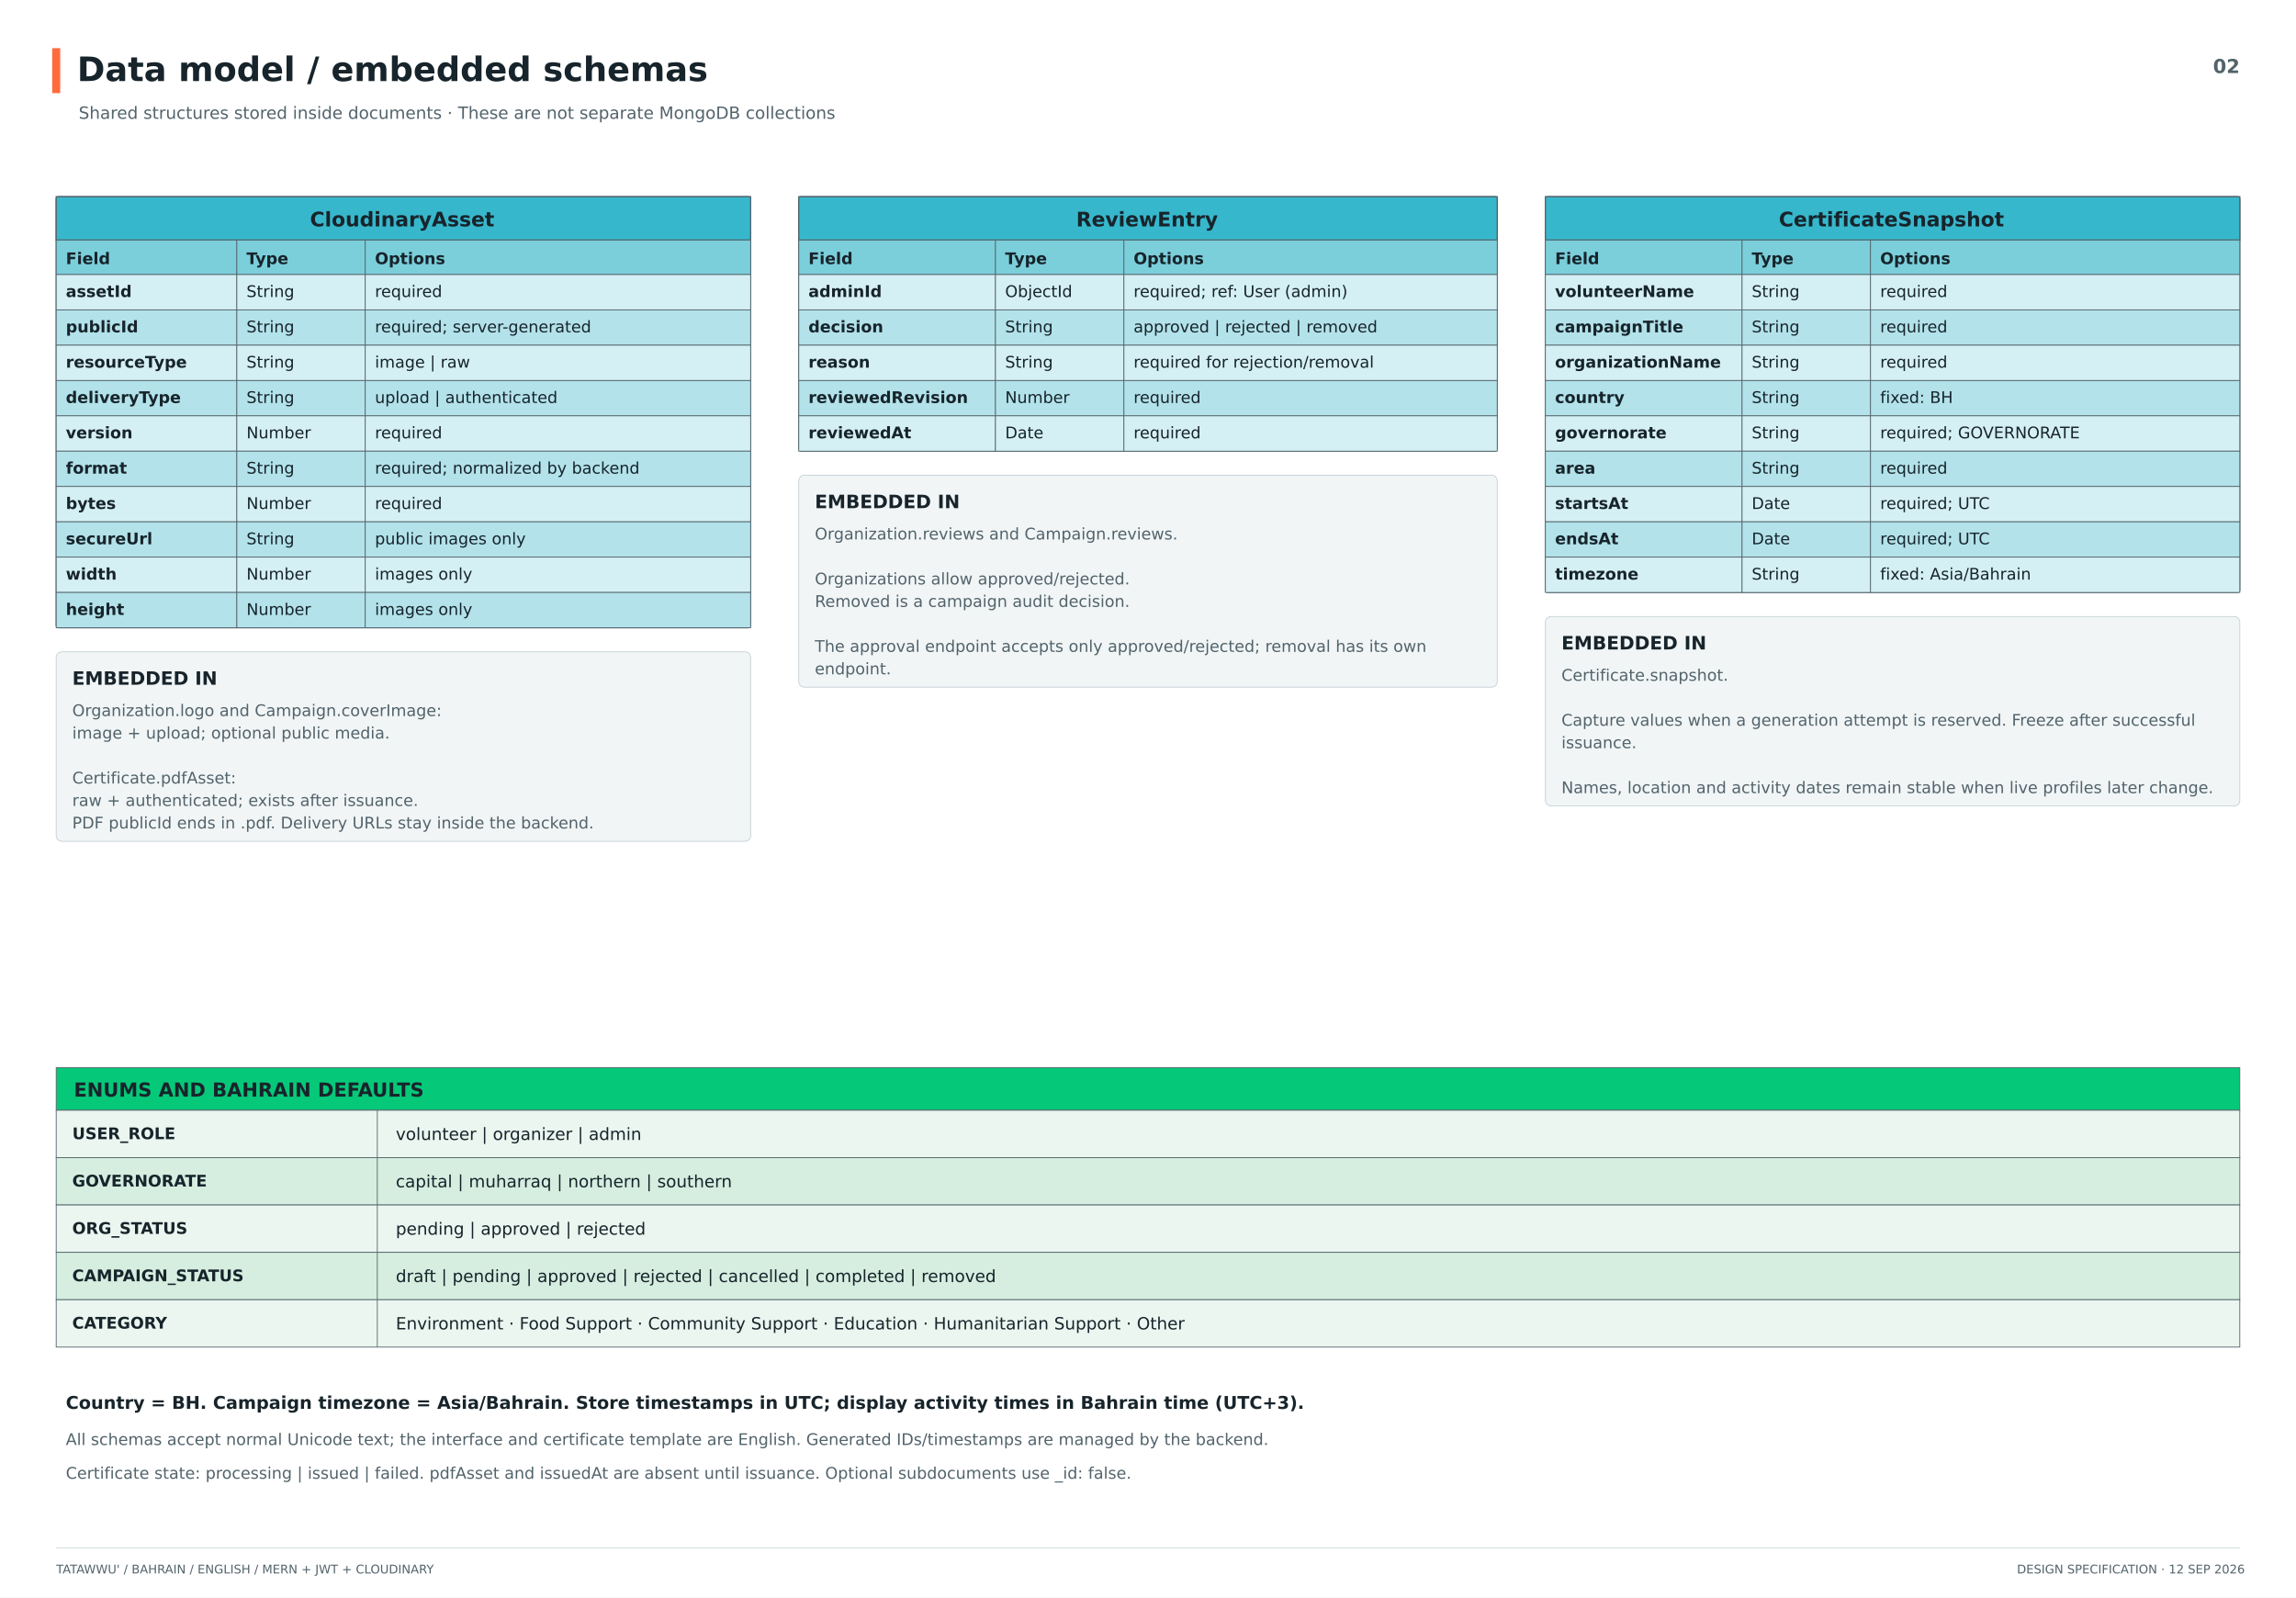
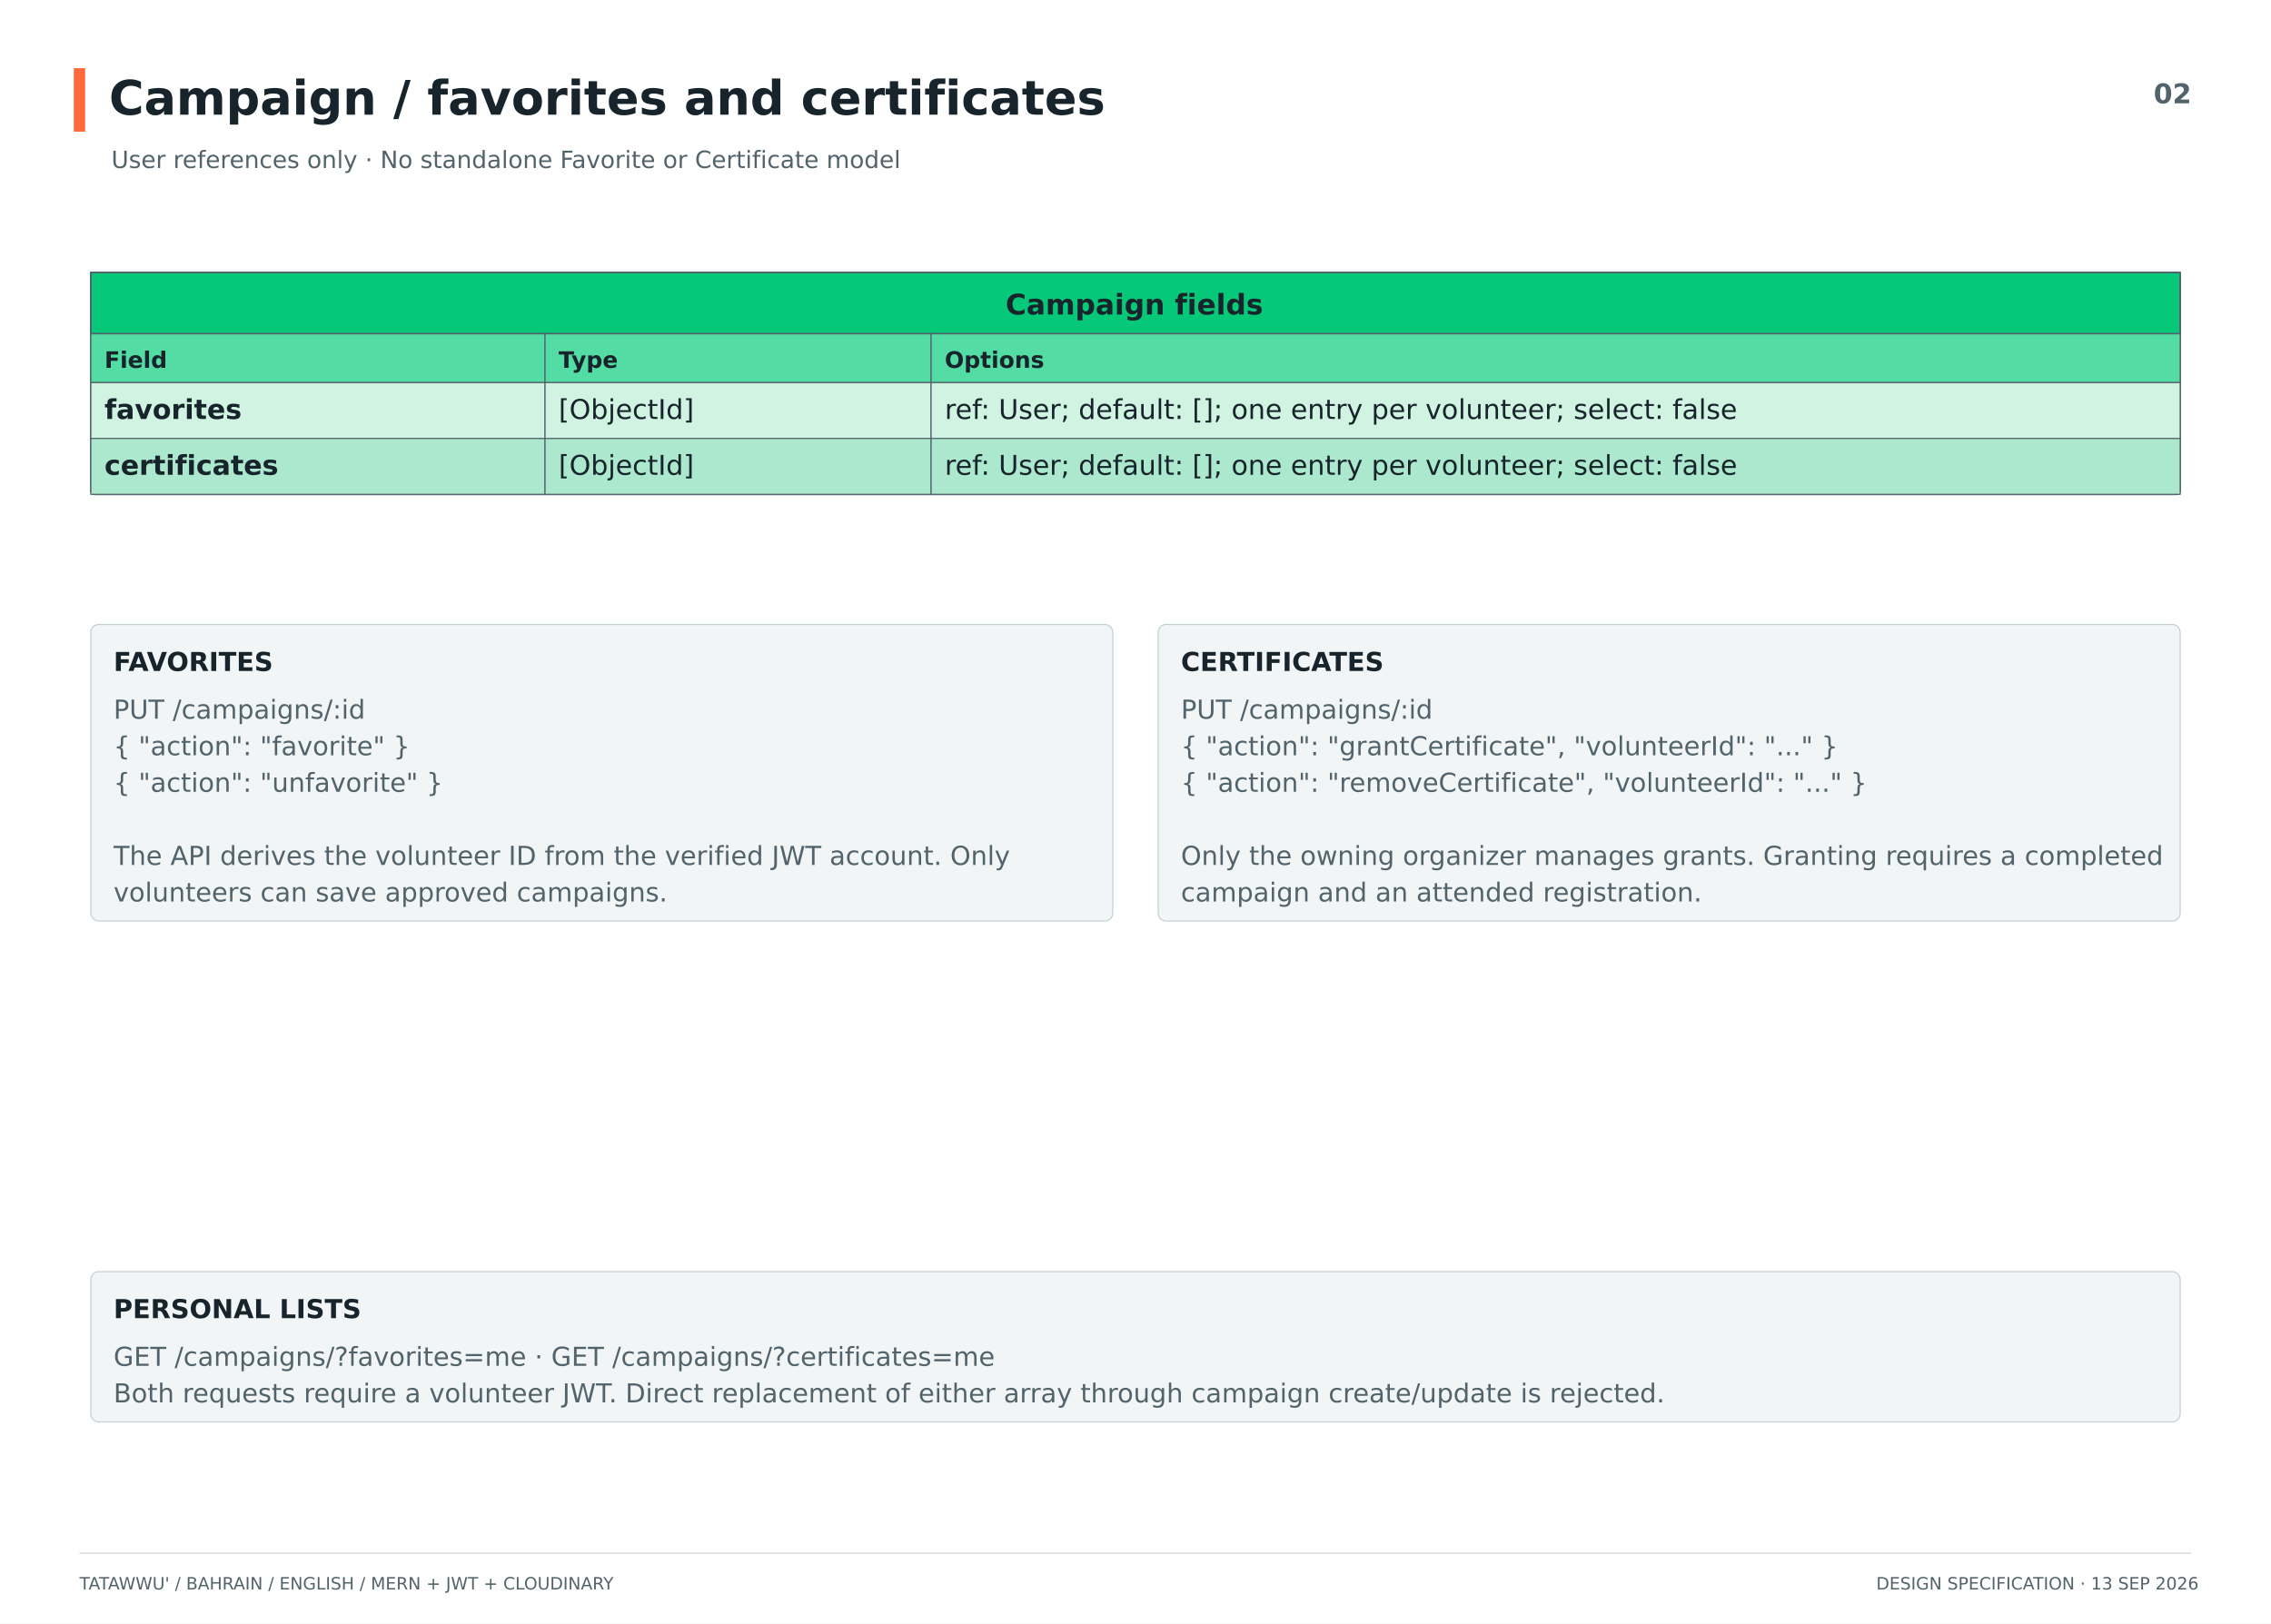
- <svg xmlns="http://www.w3.org/2000/svg" width="2860" height="1990" viewBox="0 0 2860 1990">
+ <svg xmlns="http://www.w3.org/2000/svg" width="2000" height="1430" viewBox="0 0 2000 1430">
  <rect width="100%" height="100%" fill="#ffffff" />
  <rect x="65" y="60" width="10" height="56" rx="0" fill="#ff6b3d" stroke="none" stroke-width="1" />
-   <text x="96.00" y="101.00" font-family="DejaVu Sans, Arial, sans-serif" font-size="42" font-weight="700" fill="#17242b">Data model / embedded schemas</text>
-   <text x="98.00" y="148.00" font-family="DejaVu Sans, Arial, sans-serif" font-size="21" font-weight="400" fill="#52636b">Shared structures stored inside documents · These are not separate MongoDB collections</text>
-   <text x="2756.60" y="91.00" font-family="DejaVu Sans, Arial, sans-serif" font-size="24" font-weight="700" fill="#52636b">02</text>
-   <polyline points="70,1928 2790,1928" fill="none" stroke="#c8d2d7" stroke-width="1" stroke-linejoin="round" />
-   <text x="70.00" y="1960.00" font-family="DejaVu Sans, Arial, sans-serif" font-size="15" font-weight="400" fill="#52636b">TATAWWU'  /  BAHRAIN  /  ENGLISH  /  MERN + JWT + CLOUDINARY</text>
-   <text x="2512.36" y="1960.00" font-family="DejaVu Sans, Arial, sans-serif" font-size="15" font-weight="400" fill="#52636b">DESIGN SPECIFICATION · 12 SEP 2026</text>
-   <rect x="70" y="245" width="865" height="537" rx="3" fill="#d5f0f4" stroke="#52636b" stroke-width="1.5" />
-   <rect x="70" y="245" width="865" height="54" rx="0" fill="#37b7cc" stroke="#52636b" stroke-width="1.5" />
-   <text x="386.14" y="282.00" font-family="DejaVu Sans, Arial, sans-serif" font-size="25" font-weight="700" fill="#17242b">CloudinaryAsset</text>
-   <rect x="70" y="299" width="225" height="43" rx="0" fill="#7bcfdb" stroke="#52636b" stroke-width="1" />
-   <text x="82.00" y="329.00" font-family="DejaVu Sans, Arial, sans-serif" font-size="20" font-weight="700" fill="#17242b">Field</text>
-   <rect x="295" y="299" width="160" height="43" rx="0" fill="#7bcfdb" stroke="#52636b" stroke-width="1" />
-   <text x="307.00" y="329.00" font-family="DejaVu Sans, Arial, sans-serif" font-size="20" font-weight="700" fill="#17242b">Type</text>
-   <rect x="455" y="299" width="480" height="43" rx="0" fill="#7bcfdb" stroke="#52636b" stroke-width="1" />
-   <text x="467.00" y="329.00" font-family="DejaVu Sans, Arial, sans-serif" font-size="20" font-weight="700" fill="#17242b">Options</text>
-   <rect x="70" y="342" width="225" height="44" rx="0" fill="#d5f0f4" stroke="#52636b" stroke-width="1" />
-   <text x="82.00" y="370.00" font-family="DejaVu Sans, Arial, sans-serif" font-size="20" font-weight="700" fill="#17242b">assetId</text>
-   <rect x="295" y="342" width="160" height="44" rx="0" fill="#d5f0f4" stroke="#52636b" stroke-width="1" />
-   <text x="307.00" y="370.00" font-family="DejaVu Sans, Arial, sans-serif" font-size="20" font-weight="400" fill="#17242b">String</text>
-   <rect x="455" y="342" width="480" height="44" rx="0" fill="#d5f0f4" stroke="#52636b" stroke-width="1" />
-   <text x="467.00" y="370.00" font-family="DejaVu Sans, Arial, sans-serif" font-size="20" font-weight="400" fill="#17242b">required</text>
-   <rect x="70" y="386" width="225" height="44" rx="0" fill="#b3e2ea" stroke="#52636b" stroke-width="1" />
-   <text x="82.00" y="414.00" font-family="DejaVu Sans, Arial, sans-serif" font-size="20" font-weight="700" fill="#17242b">publicId</text>
-   <rect x="295" y="386" width="160" height="44" rx="0" fill="#b3e2ea" stroke="#52636b" stroke-width="1" />
-   <text x="307.00" y="414.00" font-family="DejaVu Sans, Arial, sans-serif" font-size="20" font-weight="400" fill="#17242b">String</text>
-   <rect x="455" y="386" width="480" height="44" rx="0" fill="#b3e2ea" stroke="#52636b" stroke-width="1" />
-   <text x="467.00" y="414.00" font-family="DejaVu Sans, Arial, sans-serif" font-size="20" font-weight="400" fill="#17242b">required; server-generated</text>
-   <rect x="70" y="430" width="225" height="44" rx="0" fill="#d5f0f4" stroke="#52636b" stroke-width="1" />
-   <text x="82.00" y="458.00" font-family="DejaVu Sans, Arial, sans-serif" font-size="20" font-weight="700" fill="#17242b">resourceType</text>
-   <rect x="295" y="430" width="160" height="44" rx="0" fill="#d5f0f4" stroke="#52636b" stroke-width="1" />
-   <text x="307.00" y="458.00" font-family="DejaVu Sans, Arial, sans-serif" font-size="20" font-weight="400" fill="#17242b">String</text>
-   <rect x="455" y="430" width="480" height="44" rx="0" fill="#d5f0f4" stroke="#52636b" stroke-width="1" />
-   <text x="467.00" y="458.00" font-family="DejaVu Sans, Arial, sans-serif" font-size="20" font-weight="400" fill="#17242b">image | raw</text>
-   <rect x="70" y="474" width="225" height="44" rx="0" fill="#b3e2ea" stroke="#52636b" stroke-width="1" />
-   <text x="82.00" y="502.00" font-family="DejaVu Sans, Arial, sans-serif" font-size="20" font-weight="700" fill="#17242b">deliveryType</text>
-   <rect x="295" y="474" width="160" height="44" rx="0" fill="#b3e2ea" stroke="#52636b" stroke-width="1" />
-   <text x="307.00" y="502.00" font-family="DejaVu Sans, Arial, sans-serif" font-size="20" font-weight="400" fill="#17242b">String</text>
-   <rect x="455" y="474" width="480" height="44" rx="0" fill="#b3e2ea" stroke="#52636b" stroke-width="1" />
-   <text x="467.00" y="502.00" font-family="DejaVu Sans, Arial, sans-serif" font-size="20" font-weight="400" fill="#17242b">upload | authenticated</text>
-   <rect x="70" y="518" width="225" height="44" rx="0" fill="#d5f0f4" stroke="#52636b" stroke-width="1" />
-   <text x="82.00" y="546.00" font-family="DejaVu Sans, Arial, sans-serif" font-size="20" font-weight="700" fill="#17242b">version</text>
-   <rect x="295" y="518" width="160" height="44" rx="0" fill="#d5f0f4" stroke="#52636b" stroke-width="1" />
-   <text x="307.00" y="546.00" font-family="DejaVu Sans, Arial, sans-serif" font-size="20" font-weight="400" fill="#17242b">Number</text>
-   <rect x="455" y="518" width="480" height="44" rx="0" fill="#d5f0f4" stroke="#52636b" stroke-width="1" />
-   <text x="467.00" y="546.00" font-family="DejaVu Sans, Arial, sans-serif" font-size="20" font-weight="400" fill="#17242b">required</text>
-   <rect x="70" y="562" width="225" height="44" rx="0" fill="#b3e2ea" stroke="#52636b" stroke-width="1" />
-   <text x="82.00" y="590.00" font-family="DejaVu Sans, Arial, sans-serif" font-size="20" font-weight="700" fill="#17242b">format</text>
-   <rect x="295" y="562" width="160" height="44" rx="0" fill="#b3e2ea" stroke="#52636b" stroke-width="1" />
-   <text x="307.00" y="590.00" font-family="DejaVu Sans, Arial, sans-serif" font-size="20" font-weight="400" fill="#17242b">String</text>
-   <rect x="455" y="562" width="480" height="44" rx="0" fill="#b3e2ea" stroke="#52636b" stroke-width="1" />
-   <text x="467.00" y="590.00" font-family="DejaVu Sans, Arial, sans-serif" font-size="20" font-weight="400" fill="#17242b">required; normalized by backend</text>
-   <rect x="70" y="606" width="225" height="44" rx="0" fill="#d5f0f4" stroke="#52636b" stroke-width="1" />
-   <text x="82.00" y="634.00" font-family="DejaVu Sans, Arial, sans-serif" font-size="20" font-weight="700" fill="#17242b">bytes</text>
-   <rect x="295" y="606" width="160" height="44" rx="0" fill="#d5f0f4" stroke="#52636b" stroke-width="1" />
-   <text x="307.00" y="634.00" font-family="DejaVu Sans, Arial, sans-serif" font-size="20" font-weight="400" fill="#17242b">Number</text>
-   <rect x="455" y="606" width="480" height="44" rx="0" fill="#d5f0f4" stroke="#52636b" stroke-width="1" />
-   <text x="467.00" y="634.00" font-family="DejaVu Sans, Arial, sans-serif" font-size="20" font-weight="400" fill="#17242b">required</text>
-   <rect x="70" y="650" width="225" height="44" rx="0" fill="#b3e2ea" stroke="#52636b" stroke-width="1" />
-   <text x="82.00" y="678.00" font-family="DejaVu Sans, Arial, sans-serif" font-size="20" font-weight="700" fill="#17242b">secureUrl</text>
-   <rect x="295" y="650" width="160" height="44" rx="0" fill="#b3e2ea" stroke="#52636b" stroke-width="1" />
-   <text x="307.00" y="678.00" font-family="DejaVu Sans, Arial, sans-serif" font-size="20" font-weight="400" fill="#17242b">String</text>
-   <rect x="455" y="650" width="480" height="44" rx="0" fill="#b3e2ea" stroke="#52636b" stroke-width="1" />
-   <text x="467.00" y="678.00" font-family="DejaVu Sans, Arial, sans-serif" font-size="20" font-weight="400" fill="#17242b">public images only</text>
-   <rect x="70" y="694" width="225" height="44" rx="0" fill="#d5f0f4" stroke="#52636b" stroke-width="1" />
-   <text x="82.00" y="722.00" font-family="DejaVu Sans, Arial, sans-serif" font-size="20" font-weight="700" fill="#17242b">width</text>
-   <rect x="295" y="694" width="160" height="44" rx="0" fill="#d5f0f4" stroke="#52636b" stroke-width="1" />
-   <text x="307.00" y="722.00" font-family="DejaVu Sans, Arial, sans-serif" font-size="20" font-weight="400" fill="#17242b">Number</text>
-   <rect x="455" y="694" width="480" height="44" rx="0" fill="#d5f0f4" stroke="#52636b" stroke-width="1" />
-   <text x="467.00" y="722.00" font-family="DejaVu Sans, Arial, sans-serif" font-size="20" font-weight="400" fill="#17242b">images only</text>
-   <rect x="70" y="738" width="225" height="44" rx="0" fill="#b3e2ea" stroke="#52636b" stroke-width="1" />
-   <text x="82.00" y="766.00" font-family="DejaVu Sans, Arial, sans-serif" font-size="20" font-weight="700" fill="#17242b">height</text>
-   <rect x="295" y="738" width="160" height="44" rx="0" fill="#b3e2ea" stroke="#52636b" stroke-width="1" />
-   <text x="307.00" y="766.00" font-family="DejaVu Sans, Arial, sans-serif" font-size="20" font-weight="400" fill="#17242b">Number</text>
-   <rect x="455" y="738" width="480" height="44" rx="0" fill="#b3e2ea" stroke="#52636b" stroke-width="1" />
-   <text x="467.00" y="766.00" font-family="DejaVu Sans, Arial, sans-serif" font-size="20" font-weight="400" fill="#17242b">images only</text>
-   <rect x="995" y="245" width="870" height="317" rx="3" fill="#d5f0f4" stroke="#52636b" stroke-width="1.5" />
-   <rect x="995" y="245" width="870" height="54" rx="0" fill="#37b7cc" stroke="#52636b" stroke-width="1.5" />
-   <text x="1340.54" y="282.00" font-family="DejaVu Sans, Arial, sans-serif" font-size="25" font-weight="700" fill="#17242b">ReviewEntry</text>
-   <rect x="995" y="299" width="245" height="43" rx="0" fill="#7bcfdb" stroke="#52636b" stroke-width="1" />
-   <text x="1007.00" y="329.00" font-family="DejaVu Sans, Arial, sans-serif" font-size="20" font-weight="700" fill="#17242b">Field</text>
-   <rect x="1240" y="299" width="160" height="43" rx="0" fill="#7bcfdb" stroke="#52636b" stroke-width="1" />
-   <text x="1252.00" y="329.00" font-family="DejaVu Sans, Arial, sans-serif" font-size="20" font-weight="700" fill="#17242b">Type</text>
-   <rect x="1400" y="299" width="465" height="43" rx="0" fill="#7bcfdb" stroke="#52636b" stroke-width="1" />
-   <text x="1412.00" y="329.00" font-family="DejaVu Sans, Arial, sans-serif" font-size="20" font-weight="700" fill="#17242b">Options</text>
-   <rect x="995" y="342" width="245" height="44" rx="0" fill="#d5f0f4" stroke="#52636b" stroke-width="1" />
-   <text x="1007.00" y="370.00" font-family="DejaVu Sans, Arial, sans-serif" font-size="20" font-weight="700" fill="#17242b">adminId</text>
-   <rect x="1240" y="342" width="160" height="44" rx="0" fill="#d5f0f4" stroke="#52636b" stroke-width="1" />
-   <text x="1252.00" y="370.00" font-family="DejaVu Sans, Arial, sans-serif" font-size="20" font-weight="400" fill="#17242b">ObjectId</text>
-   <rect x="1400" y="342" width="465" height="44" rx="0" fill="#d5f0f4" stroke="#52636b" stroke-width="1" />
-   <text x="1412.00" y="370.00" font-family="DejaVu Sans, Arial, sans-serif" font-size="20" font-weight="400" fill="#17242b">required; ref: User (admin)</text>
-   <rect x="995" y="386" width="245" height="44" rx="0" fill="#b3e2ea" stroke="#52636b" stroke-width="1" />
-   <text x="1007.00" y="414.00" font-family="DejaVu Sans, Arial, sans-serif" font-size="20" font-weight="700" fill="#17242b">decision</text>
-   <rect x="1240" y="386" width="160" height="44" rx="0" fill="#b3e2ea" stroke="#52636b" stroke-width="1" />
-   <text x="1252.00" y="414.00" font-family="DejaVu Sans, Arial, sans-serif" font-size="20" font-weight="400" fill="#17242b">String</text>
-   <rect x="1400" y="386" width="465" height="44" rx="0" fill="#b3e2ea" stroke="#52636b" stroke-width="1" />
-   <text x="1412.00" y="414.00" font-family="DejaVu Sans, Arial, sans-serif" font-size="20" font-weight="400" fill="#17242b">approved | rejected | removed</text>
-   <rect x="995" y="430" width="245" height="44" rx="0" fill="#d5f0f4" stroke="#52636b" stroke-width="1" />
-   <text x="1007.00" y="458.00" font-family="DejaVu Sans, Arial, sans-serif" font-size="20" font-weight="700" fill="#17242b">reason</text>
-   <rect x="1240" y="430" width="160" height="44" rx="0" fill="#d5f0f4" stroke="#52636b" stroke-width="1" />
-   <text x="1252.00" y="458.00" font-family="DejaVu Sans, Arial, sans-serif" font-size="20" font-weight="400" fill="#17242b">String</text>
-   <rect x="1400" y="430" width="465" height="44" rx="0" fill="#d5f0f4" stroke="#52636b" stroke-width="1" />
-   <text x="1412.00" y="458.00" font-family="DejaVu Sans, Arial, sans-serif" font-size="20" font-weight="400" fill="#17242b">required for rejection/removal</text>
-   <rect x="995" y="474" width="245" height="44" rx="0" fill="#b3e2ea" stroke="#52636b" stroke-width="1" />
-   <text x="1007.00" y="502.00" font-family="DejaVu Sans, Arial, sans-serif" font-size="20" font-weight="700" fill="#17242b">reviewedRevision</text>
-   <rect x="1240" y="474" width="160" height="44" rx="0" fill="#b3e2ea" stroke="#52636b" stroke-width="1" />
-   <text x="1252.00" y="502.00" font-family="DejaVu Sans, Arial, sans-serif" font-size="20" font-weight="400" fill="#17242b">Number</text>
-   <rect x="1400" y="474" width="465" height="44" rx="0" fill="#b3e2ea" stroke="#52636b" stroke-width="1" />
-   <text x="1412.00" y="502.00" font-family="DejaVu Sans, Arial, sans-serif" font-size="20" font-weight="400" fill="#17242b">required</text>
-   <rect x="995" y="518" width="245" height="44" rx="0" fill="#d5f0f4" stroke="#52636b" stroke-width="1" />
-   <text x="1007.00" y="546.00" font-family="DejaVu Sans, Arial, sans-serif" font-size="20" font-weight="700" fill="#17242b">reviewedAt</text>
-   <rect x="1240" y="518" width="160" height="44" rx="0" fill="#d5f0f4" stroke="#52636b" stroke-width="1" />
-   <text x="1252.00" y="546.00" font-family="DejaVu Sans, Arial, sans-serif" font-size="20" font-weight="400" fill="#17242b">Date</text>
-   <rect x="1400" y="518" width="465" height="44" rx="0" fill="#d5f0f4" stroke="#52636b" stroke-width="1" />
-   <text x="1412.00" y="546.00" font-family="DejaVu Sans, Arial, sans-serif" font-size="20" font-weight="400" fill="#17242b">required</text>
-   <rect x="1925" y="245" width="865" height="493" rx="3" fill="#d5f0f4" stroke="#52636b" stroke-width="1.5" />
-   <rect x="1925" y="245" width="865" height="54" rx="0" fill="#37b7cc" stroke="#52636b" stroke-width="1.5" />
-   <text x="2215.80" y="282.00" font-family="DejaVu Sans, Arial, sans-serif" font-size="25" font-weight="700" fill="#17242b">CertificateSnapshot</text>
-   <rect x="1925" y="299" width="245" height="43" rx="0" fill="#7bcfdb" stroke="#52636b" stroke-width="1" />
-   <text x="1937.00" y="329.00" font-family="DejaVu Sans, Arial, sans-serif" font-size="20" font-weight="700" fill="#17242b">Field</text>
-   <rect x="2170" y="299" width="160" height="43" rx="0" fill="#7bcfdb" stroke="#52636b" stroke-width="1" />
-   <text x="2182.00" y="329.00" font-family="DejaVu Sans, Arial, sans-serif" font-size="20" font-weight="700" fill="#17242b">Type</text>
-   <rect x="2330" y="299" width="460" height="43" rx="0" fill="#7bcfdb" stroke="#52636b" stroke-width="1" />
-   <text x="2342.00" y="329.00" font-family="DejaVu Sans, Arial, sans-serif" font-size="20" font-weight="700" fill="#17242b">Options</text>
-   <rect x="1925" y="342" width="245" height="44" rx="0" fill="#d5f0f4" stroke="#52636b" stroke-width="1" />
-   <text x="1937.00" y="370.00" font-family="DejaVu Sans, Arial, sans-serif" font-size="20" font-weight="700" fill="#17242b">volunteerName</text>
-   <rect x="2170" y="342" width="160" height="44" rx="0" fill="#d5f0f4" stroke="#52636b" stroke-width="1" />
-   <text x="2182.00" y="370.00" font-family="DejaVu Sans, Arial, sans-serif" font-size="20" font-weight="400" fill="#17242b">String</text>
-   <rect x="2330" y="342" width="460" height="44" rx="0" fill="#d5f0f4" stroke="#52636b" stroke-width="1" />
-   <text x="2342.00" y="370.00" font-family="DejaVu Sans, Arial, sans-serif" font-size="20" font-weight="400" fill="#17242b">required</text>
-   <rect x="1925" y="386" width="245" height="44" rx="0" fill="#b3e2ea" stroke="#52636b" stroke-width="1" />
-   <text x="1937.00" y="414.00" font-family="DejaVu Sans, Arial, sans-serif" font-size="20" font-weight="700" fill="#17242b">campaignTitle</text>
-   <rect x="2170" y="386" width="160" height="44" rx="0" fill="#b3e2ea" stroke="#52636b" stroke-width="1" />
-   <text x="2182.00" y="414.00" font-family="DejaVu Sans, Arial, sans-serif" font-size="20" font-weight="400" fill="#17242b">String</text>
-   <rect x="2330" y="386" width="460" height="44" rx="0" fill="#b3e2ea" stroke="#52636b" stroke-width="1" />
-   <text x="2342.00" y="414.00" font-family="DejaVu Sans, Arial, sans-serif" font-size="20" font-weight="400" fill="#17242b">required</text>
-   <rect x="1925" y="430" width="245" height="44" rx="0" fill="#d5f0f4" stroke="#52636b" stroke-width="1" />
-   <text x="1937.00" y="458.00" font-family="DejaVu Sans, Arial, sans-serif" font-size="20" font-weight="700" fill="#17242b">organizationName</text>
-   <rect x="2170" y="430" width="160" height="44" rx="0" fill="#d5f0f4" stroke="#52636b" stroke-width="1" />
-   <text x="2182.00" y="458.00" font-family="DejaVu Sans, Arial, sans-serif" font-size="20" font-weight="400" fill="#17242b">String</text>
-   <rect x="2330" y="430" width="460" height="44" rx="0" fill="#d5f0f4" stroke="#52636b" stroke-width="1" />
-   <text x="2342.00" y="458.00" font-family="DejaVu Sans, Arial, sans-serif" font-size="20" font-weight="400" fill="#17242b">required</text>
-   <rect x="1925" y="474" width="245" height="44" rx="0" fill="#b3e2ea" stroke="#52636b" stroke-width="1" />
-   <text x="1937.00" y="502.00" font-family="DejaVu Sans, Arial, sans-serif" font-size="20" font-weight="700" fill="#17242b">country</text>
-   <rect x="2170" y="474" width="160" height="44" rx="0" fill="#b3e2ea" stroke="#52636b" stroke-width="1" />
-   <text x="2182.00" y="502.00" font-family="DejaVu Sans, Arial, sans-serif" font-size="20" font-weight="400" fill="#17242b">String</text>
-   <rect x="2330" y="474" width="460" height="44" rx="0" fill="#b3e2ea" stroke="#52636b" stroke-width="1" />
-   <text x="2342.00" y="502.00" font-family="DejaVu Sans, Arial, sans-serif" font-size="20" font-weight="400" fill="#17242b">fixed: BH</text>
-   <rect x="1925" y="518" width="245" height="44" rx="0" fill="#d5f0f4" stroke="#52636b" stroke-width="1" />
-   <text x="1937.00" y="546.00" font-family="DejaVu Sans, Arial, sans-serif" font-size="20" font-weight="700" fill="#17242b">governorate</text>
-   <rect x="2170" y="518" width="160" height="44" rx="0" fill="#d5f0f4" stroke="#52636b" stroke-width="1" />
-   <text x="2182.00" y="546.00" font-family="DejaVu Sans, Arial, sans-serif" font-size="20" font-weight="400" fill="#17242b">String</text>
-   <rect x="2330" y="518" width="460" height="44" rx="0" fill="#d5f0f4" stroke="#52636b" stroke-width="1" />
-   <text x="2342.00" y="546.00" font-family="DejaVu Sans, Arial, sans-serif" font-size="20" font-weight="400" fill="#17242b">required; GOVERNORATE</text>
-   <rect x="1925" y="562" width="245" height="44" rx="0" fill="#b3e2ea" stroke="#52636b" stroke-width="1" />
-   <text x="1937.00" y="590.00" font-family="DejaVu Sans, Arial, sans-serif" font-size="20" font-weight="700" fill="#17242b">area</text>
-   <rect x="2170" y="562" width="160" height="44" rx="0" fill="#b3e2ea" stroke="#52636b" stroke-width="1" />
-   <text x="2182.00" y="590.00" font-family="DejaVu Sans, Arial, sans-serif" font-size="20" font-weight="400" fill="#17242b">String</text>
-   <rect x="2330" y="562" width="460" height="44" rx="0" fill="#b3e2ea" stroke="#52636b" stroke-width="1" />
-   <text x="2342.00" y="590.00" font-family="DejaVu Sans, Arial, sans-serif" font-size="20" font-weight="400" fill="#17242b">required</text>
-   <rect x="1925" y="606" width="245" height="44" rx="0" fill="#d5f0f4" stroke="#52636b" stroke-width="1" />
-   <text x="1937.00" y="634.00" font-family="DejaVu Sans, Arial, sans-serif" font-size="20" font-weight="700" fill="#17242b">startsAt</text>
-   <rect x="2170" y="606" width="160" height="44" rx="0" fill="#d5f0f4" stroke="#52636b" stroke-width="1" />
-   <text x="2182.00" y="634.00" font-family="DejaVu Sans, Arial, sans-serif" font-size="20" font-weight="400" fill="#17242b">Date</text>
-   <rect x="2330" y="606" width="460" height="44" rx="0" fill="#d5f0f4" stroke="#52636b" stroke-width="1" />
-   <text x="2342.00" y="634.00" font-family="DejaVu Sans, Arial, sans-serif" font-size="20" font-weight="400" fill="#17242b">required; UTC</text>
-   <rect x="1925" y="650" width="245" height="44" rx="0" fill="#b3e2ea" stroke="#52636b" stroke-width="1" />
-   <text x="1937.00" y="678.00" font-family="DejaVu Sans, Arial, sans-serif" font-size="20" font-weight="700" fill="#17242b">endsAt</text>
-   <rect x="2170" y="650" width="160" height="44" rx="0" fill="#b3e2ea" stroke="#52636b" stroke-width="1" />
-   <text x="2182.00" y="678.00" font-family="DejaVu Sans, Arial, sans-serif" font-size="20" font-weight="400" fill="#17242b">Date</text>
-   <rect x="2330" y="650" width="460" height="44" rx="0" fill="#b3e2ea" stroke="#52636b" stroke-width="1" />
-   <text x="2342.00" y="678.00" font-family="DejaVu Sans, Arial, sans-serif" font-size="20" font-weight="400" fill="#17242b">required; UTC</text>
-   <rect x="1925" y="694" width="245" height="44" rx="0" fill="#d5f0f4" stroke="#52636b" stroke-width="1" />
-   <text x="1937.00" y="722.00" font-family="DejaVu Sans, Arial, sans-serif" font-size="20" font-weight="700" fill="#17242b">timezone</text>
-   <rect x="2170" y="694" width="160" height="44" rx="0" fill="#d5f0f4" stroke="#52636b" stroke-width="1" />
-   <text x="2182.00" y="722.00" font-family="DejaVu Sans, Arial, sans-serif" font-size="20" font-weight="400" fill="#17242b">String</text>
-   <rect x="2330" y="694" width="460" height="44" rx="0" fill="#d5f0f4" stroke="#52636b" stroke-width="1" />
-   <text x="2342.00" y="722.00" font-family="DejaVu Sans, Arial, sans-serif" font-size="20" font-weight="400" fill="#17242b">fixed: Asia/Bahrain</text>
-   <rect x="70" y="812" width="865" height="236.0" rx="7" fill="#f1f5f6" stroke="#c4cfd4" stroke-width="1" />
-   <text x="90.00" y="853.00" font-family="DejaVu Sans, Arial, sans-serif" font-size="23" font-weight="700" fill="#17242b">EMBEDDED IN</text>
-   <text x="90.00" y="892.00" font-family="DejaVu Sans, Arial, sans-serif" font-size="20" font-weight="400" fill="#52636b">Organization.logo and Campaign.coverImage:</text>
-   <text x="90.00" y="920.00" font-family="DejaVu Sans, Arial, sans-serif" font-size="20" font-weight="400" fill="#52636b">image + upload; optional public media.</text>
-   <text x="90.00" y="948.00" font-family="DejaVu Sans, Arial, sans-serif" font-size="20" font-weight="400" fill="#52636b" />
-   <text x="90.00" y="976.00" font-family="DejaVu Sans, Arial, sans-serif" font-size="20" font-weight="400" fill="#52636b">Certificate.pdfAsset:</text>
-   <text x="90.00" y="1004.00" font-family="DejaVu Sans, Arial, sans-serif" font-size="20" font-weight="400" fill="#52636b">raw + authenticated; exists after issuance.</text>
-   <text x="90.00" y="1032.00" font-family="DejaVu Sans, Arial, sans-serif" font-size="20" font-weight="400" fill="#52636b">PDF publicId ends in .pdf. Delivery URLs stay inside the backend.</text>
-   <rect x="995" y="592" width="870" height="264.0" rx="7" fill="#f1f5f6" stroke="#c4cfd4" stroke-width="1" />
-   <text x="1015.00" y="633.00" font-family="DejaVu Sans, Arial, sans-serif" font-size="23" font-weight="700" fill="#17242b">EMBEDDED IN</text>
-   <text x="1015.00" y="672.00" font-family="DejaVu Sans, Arial, sans-serif" font-size="20" font-weight="400" fill="#52636b">Organization.reviews and Campaign.reviews.</text>
-   <text x="1015.00" y="700.00" font-family="DejaVu Sans, Arial, sans-serif" font-size="20" font-weight="400" fill="#52636b" />
-   <text x="1015.00" y="728.00" font-family="DejaVu Sans, Arial, sans-serif" font-size="20" font-weight="400" fill="#52636b">Organizations allow approved/rejected.</text>
-   <text x="1015.00" y="756.00" font-family="DejaVu Sans, Arial, sans-serif" font-size="20" font-weight="400" fill="#52636b">Removed is a campaign audit decision.</text>
-   <text x="1015.00" y="784.00" font-family="DejaVu Sans, Arial, sans-serif" font-size="20" font-weight="400" fill="#52636b" />
-   <text x="1015.00" y="812.00" font-family="DejaVu Sans, Arial, sans-serif" font-size="20" font-weight="400" fill="#52636b">The approval endpoint accepts only approved/rejected; removal has its own</text>
-   <text x="1015.00" y="840.00" font-family="DejaVu Sans, Arial, sans-serif" font-size="20" font-weight="400" fill="#52636b">endpoint.</text>
-   <rect x="1925" y="768" width="865" height="236.0" rx="7" fill="#f1f5f6" stroke="#c4cfd4" stroke-width="1" />
-   <text x="1945.00" y="809.00" font-family="DejaVu Sans, Arial, sans-serif" font-size="23" font-weight="700" fill="#17242b">EMBEDDED IN</text>
-   <text x="1945.00" y="848.00" font-family="DejaVu Sans, Arial, sans-serif" font-size="20" font-weight="400" fill="#52636b">Certificate.snapshot.</text>
-   <text x="1945.00" y="876.00" font-family="DejaVu Sans, Arial, sans-serif" font-size="20" font-weight="400" fill="#52636b" />
-   <text x="1945.00" y="904.00" font-family="DejaVu Sans, Arial, sans-serif" font-size="20" font-weight="400" fill="#52636b">Capture values when a generation attempt is reserved. Freeze after successful</text>
-   <text x="1945.00" y="932.00" font-family="DejaVu Sans, Arial, sans-serif" font-size="20" font-weight="400" fill="#52636b">issuance.</text>
-   <text x="1945.00" y="960.00" font-family="DejaVu Sans, Arial, sans-serif" font-size="20" font-weight="400" fill="#52636b" />
-   <text x="1945.00" y="988.00" font-family="DejaVu Sans, Arial, sans-serif" font-size="20" font-weight="400" fill="#52636b">Names, location and activity dates remain stable when live profiles later change.</text>
-   <rect x="70" y="1330" width="2720" height="53" rx="0" fill="#06c879" stroke="#52636b" stroke-width="1" />
-   <text x="92.00" y="1366.00" font-family="DejaVu Sans, Arial, sans-serif" font-size="24" font-weight="700" fill="#17242b">ENUMS AND BAHRAIN DEFAULTS</text>
-   <rect x="70" y="1383" width="2720" height="59" rx="0" fill="#eaf6ef" stroke="#52636b" stroke-width="1" />
-   <polyline points="470,1383 470,1442" fill="none" stroke="#52636b" stroke-width="1" stroke-linejoin="round" />
-   <text x="90.00" y="1419.00" font-family="DejaVu Sans, Arial, sans-serif" font-size="20" font-weight="700" fill="#17242b">USER_ROLE</text>
-   <text x="493.00" y="1420.00" font-family="DejaVu Sans, Arial, sans-serif" font-size="21" font-weight="400" fill="#17242b">volunteer | organizer | admin</text>
-   <rect x="70" y="1442" width="2720" height="59" rx="0" fill="#d5eee0" stroke="#52636b" stroke-width="1" />
-   <polyline points="470,1442 470,1501" fill="none" stroke="#52636b" stroke-width="1" stroke-linejoin="round" />
-   <text x="90.00" y="1478.00" font-family="DejaVu Sans, Arial, sans-serif" font-size="20" font-weight="700" fill="#17242b">GOVERNORATE</text>
-   <text x="493.00" y="1479.00" font-family="DejaVu Sans, Arial, sans-serif" font-size="21" font-weight="400" fill="#17242b">capital | muharraq | northern | southern</text>
-   <rect x="70" y="1501" width="2720" height="59" rx="0" fill="#eaf6ef" stroke="#52636b" stroke-width="1" />
-   <polyline points="470,1501 470,1560" fill="none" stroke="#52636b" stroke-width="1" stroke-linejoin="round" />
-   <text x="90.00" y="1537.00" font-family="DejaVu Sans, Arial, sans-serif" font-size="20" font-weight="700" fill="#17242b">ORG_STATUS</text>
-   <text x="493.00" y="1538.00" font-family="DejaVu Sans, Arial, sans-serif" font-size="21" font-weight="400" fill="#17242b">pending | approved | rejected</text>
-   <rect x="70" y="1560" width="2720" height="59" rx="0" fill="#d5eee0" stroke="#52636b" stroke-width="1" />
-   <polyline points="470,1560 470,1619" fill="none" stroke="#52636b" stroke-width="1" stroke-linejoin="round" />
-   <text x="90.00" y="1596.00" font-family="DejaVu Sans, Arial, sans-serif" font-size="20" font-weight="700" fill="#17242b">CAMPAIGN_STATUS</text>
-   <text x="493.00" y="1597.00" font-family="DejaVu Sans, Arial, sans-serif" font-size="21" font-weight="400" fill="#17242b">draft | pending | approved | rejected | cancelled | completed | removed</text>
-   <rect x="70" y="1619" width="2720" height="59" rx="0" fill="#eaf6ef" stroke="#52636b" stroke-width="1" />
-   <polyline points="470,1619 470,1678" fill="none" stroke="#52636b" stroke-width="1" stroke-linejoin="round" />
-   <text x="90.00" y="1655.00" font-family="DejaVu Sans, Arial, sans-serif" font-size="20" font-weight="700" fill="#17242b">CATEGORY</text>
-   <text x="493.00" y="1656.00" font-family="DejaVu Sans, Arial, sans-serif" font-size="21" font-weight="400" fill="#17242b">Environment · Food Support · Community Support · Education · Humanitarian Support · Other</text>
-   <text x="82.00" y="1755.00" font-family="DejaVu Sans, Arial, sans-serif" font-size="22" font-weight="700" fill="#17242b">Country = BH. Campaign timezone = Asia/Bahrain. Store timestamps in UTC; display activity times in Bahrain time (UTC+3).</text>
-   <text x="82.00" y="1800.00" font-family="DejaVu Sans, Arial, sans-serif" font-size="20" font-weight="400" fill="#52636b">All schemas accept normal Unicode text; the interface and certificate template are English. Generated IDs/timestamps are managed by the backend.</text>
-   <text x="82.00" y="1842.00" font-family="DejaVu Sans, Arial, sans-serif" font-size="20" font-weight="400" fill="#52636b">Certificate state: processing | issued | failed. pdfAsset and issuedAt are absent until issuance. Optional subdocuments use _id: false.</text>
+   <text x="96.00" y="101.00" font-family="DejaVu Sans, Arial, sans-serif" font-size="42" font-weight="700" fill="#17242b">Campaign / favorites and certificates</text>
+   <text x="98.00" y="148.00" font-family="DejaVu Sans, Arial, sans-serif" font-size="21" font-weight="400" fill="#52636b">User references only · No standalone Favorite or Certificate model</text>
+   <text x="1896.60" y="91.00" font-family="DejaVu Sans, Arial, sans-serif" font-size="24" font-weight="700" fill="#52636b">02</text>
+   <polyline points="70,1368 1930,1368" fill="none" stroke="#c8d2d7" stroke-width="1" stroke-linejoin="round" />
+   <text x="70.00" y="1400.00" font-family="DejaVu Sans, Arial, sans-serif" font-size="15" font-weight="400" fill="#52636b">TATAWWU'  /  BAHRAIN  /  ENGLISH  /  MERN + JWT + CLOUDINARY</text>
+   <text x="1652.36" y="1400.00" font-family="DejaVu Sans, Arial, sans-serif" font-size="15" font-weight="400" fill="#52636b">DESIGN SPECIFICATION · 13 SEP 2026</text>
+   <rect x="80" y="240" width="1840" height="195.4" rx="3" fill="#d0f3e2" stroke="#52636b" stroke-width="1.5" />
+   <rect x="80" y="240" width="1840" height="54" rx="0" fill="#06c879" stroke="#52636b" stroke-width="1.5" />
+   <text x="885.57" y="277.00" font-family="DejaVu Sans, Arial, sans-serif" font-size="25" font-weight="700" fill="#17242b">Campaign fields</text>
+   <rect x="80" y="294" width="400" height="43" rx="0" fill="#53dca3" stroke="#52636b" stroke-width="1" />
+   <text x="92.00" y="324.00" font-family="DejaVu Sans, Arial, sans-serif" font-size="20" font-weight="700" fill="#17242b">Field</text>
+   <rect x="480" y="294" width="340" height="43" rx="0" fill="#53dca3" stroke="#52636b" stroke-width="1" />
+   <text x="492.00" y="324.00" font-family="DejaVu Sans, Arial, sans-serif" font-size="20" font-weight="700" fill="#17242b">Type</text>
+   <rect x="820" y="294" width="1100" height="43" rx="0" fill="#53dca3" stroke="#52636b" stroke-width="1" />
+   <text x="832.00" y="324.00" font-family="DejaVu Sans, Arial, sans-serif" font-size="20" font-weight="700" fill="#17242b">Options</text>
+   <rect x="80" y="337" width="400" height="49.2" rx="0" fill="#d0f3e2" stroke="#52636b" stroke-width="1" />
+   <text x="92.00" y="369.00" font-family="DejaVu Sans, Arial, sans-serif" font-size="24" font-weight="700" fill="#17242b">favorites</text>
+   <rect x="480" y="337" width="340" height="49.2" rx="0" fill="#d0f3e2" stroke="#52636b" stroke-width="1" />
+   <text x="492.00" y="369.00" font-family="DejaVu Sans, Arial, sans-serif" font-size="24" font-weight="400" fill="#17242b">[ObjectId]</text>
+   <rect x="820" y="337" width="1100" height="49.2" rx="0" fill="#d0f3e2" stroke="#52636b" stroke-width="1" />
+   <text x="832.00" y="369.00" font-family="DejaVu Sans, Arial, sans-serif" font-size="24" font-weight="400" fill="#17242b">ref: User; default: []; one entry per volunteer; select: false</text>
+   <rect x="80" y="386.2" width="400" height="49.2" rx="0" fill="#abe8cd" stroke="#52636b" stroke-width="1" />
+   <text x="92.00" y="418.20" font-family="DejaVu Sans, Arial, sans-serif" font-size="24" font-weight="700" fill="#17242b">certificates</text>
+   <rect x="480" y="386.2" width="340" height="49.2" rx="0" fill="#abe8cd" stroke="#52636b" stroke-width="1" />
+   <text x="492.00" y="418.20" font-family="DejaVu Sans, Arial, sans-serif" font-size="24" font-weight="400" fill="#17242b">[ObjectId]</text>
+   <rect x="820" y="386.2" width="1100" height="49.2" rx="0" fill="#abe8cd" stroke="#52636b" stroke-width="1" />
+   <text x="832.00" y="418.20" font-family="DejaVu Sans, Arial, sans-serif" font-size="24" font-weight="400" fill="#17242b">ref: User; default: []; one entry per volunteer; select: false</text>
+   <rect x="80" y="550" width="900" height="261.2" rx="7" fill="#f1f5f6" stroke="#c4cfd4" stroke-width="1" />
+   <text x="100.00" y="591.00" font-family="DejaVu Sans, Arial, sans-serif" font-size="23" font-weight="700" fill="#17242b">FAVORITES</text>
+   <text x="100.00" y="633.00" font-family="DejaVu Sans, Arial, sans-serif" font-size="23" font-weight="400" fill="#52636b">PUT /campaigns/:id</text>
+   <text x="100.00" y="665.20" font-family="DejaVu Sans, Arial, sans-serif" font-size="23" font-weight="400" fill="#52636b">{ "action": "favorite" }</text>
+   <text x="100.00" y="697.40" font-family="DejaVu Sans, Arial, sans-serif" font-size="23" font-weight="400" fill="#52636b">{ "action": "unfavorite" }</text>
+   <text x="100.00" y="729.60" font-family="DejaVu Sans, Arial, sans-serif" font-size="23" font-weight="400" fill="#52636b" />
+   <text x="100.00" y="761.80" font-family="DejaVu Sans, Arial, sans-serif" font-size="23" font-weight="400" fill="#52636b">The API derives the volunteer ID from the verified JWT account. Only</text>
+   <text x="100.00" y="794.00" font-family="DejaVu Sans, Arial, sans-serif" font-size="23" font-weight="400" fill="#52636b">volunteers can save approved campaigns.</text>
+   <rect x="1020" y="550" width="900" height="261.2" rx="7" fill="#f1f5f6" stroke="#c4cfd4" stroke-width="1" />
+   <text x="1040.00" y="591.00" font-family="DejaVu Sans, Arial, sans-serif" font-size="23" font-weight="700" fill="#17242b">CERTIFICATES</text>
+   <text x="1040.00" y="633.00" font-family="DejaVu Sans, Arial, sans-serif" font-size="23" font-weight="400" fill="#52636b">PUT /campaigns/:id</text>
+   <text x="1040.00" y="665.20" font-family="DejaVu Sans, Arial, sans-serif" font-size="23" font-weight="400" fill="#52636b">{ "action": "grantCertificate", "volunteerId": "..." }</text>
+   <text x="1040.00" y="697.40" font-family="DejaVu Sans, Arial, sans-serif" font-size="23" font-weight="400" fill="#52636b">{ "action": "removeCertificate", "volunteerId": "..." }</text>
+   <text x="1040.00" y="729.60" font-family="DejaVu Sans, Arial, sans-serif" font-size="23" font-weight="400" fill="#52636b" />
+   <text x="1040.00" y="761.80" font-family="DejaVu Sans, Arial, sans-serif" font-size="23" font-weight="400" fill="#52636b">Only the owning organizer manages grants. Granting requires a completed</text>
+   <text x="1040.00" y="794.00" font-family="DejaVu Sans, Arial, sans-serif" font-size="23" font-weight="400" fill="#52636b">campaign and an attended registration.</text>
+   <rect x="80" y="1120" width="1840" height="132.4" rx="7" fill="#f1f5f6" stroke="#c4cfd4" stroke-width="1" />
+   <text x="100.00" y="1161.00" font-family="DejaVu Sans, Arial, sans-serif" font-size="23" font-weight="700" fill="#17242b">PERSONAL LISTS</text>
+   <text x="100.00" y="1203.00" font-family="DejaVu Sans, Arial, sans-serif" font-size="23" font-weight="400" fill="#52636b">GET /campaigns/?favorites=me · GET /campaigns/?certificates=me</text>
+   <text x="100.00" y="1235.20" font-family="DejaVu Sans, Arial, sans-serif" font-size="23" font-weight="400" fill="#52636b">Both requests require a volunteer JWT. Direct replacement of either array through campaign create/update is rejected.</text>
</svg>
